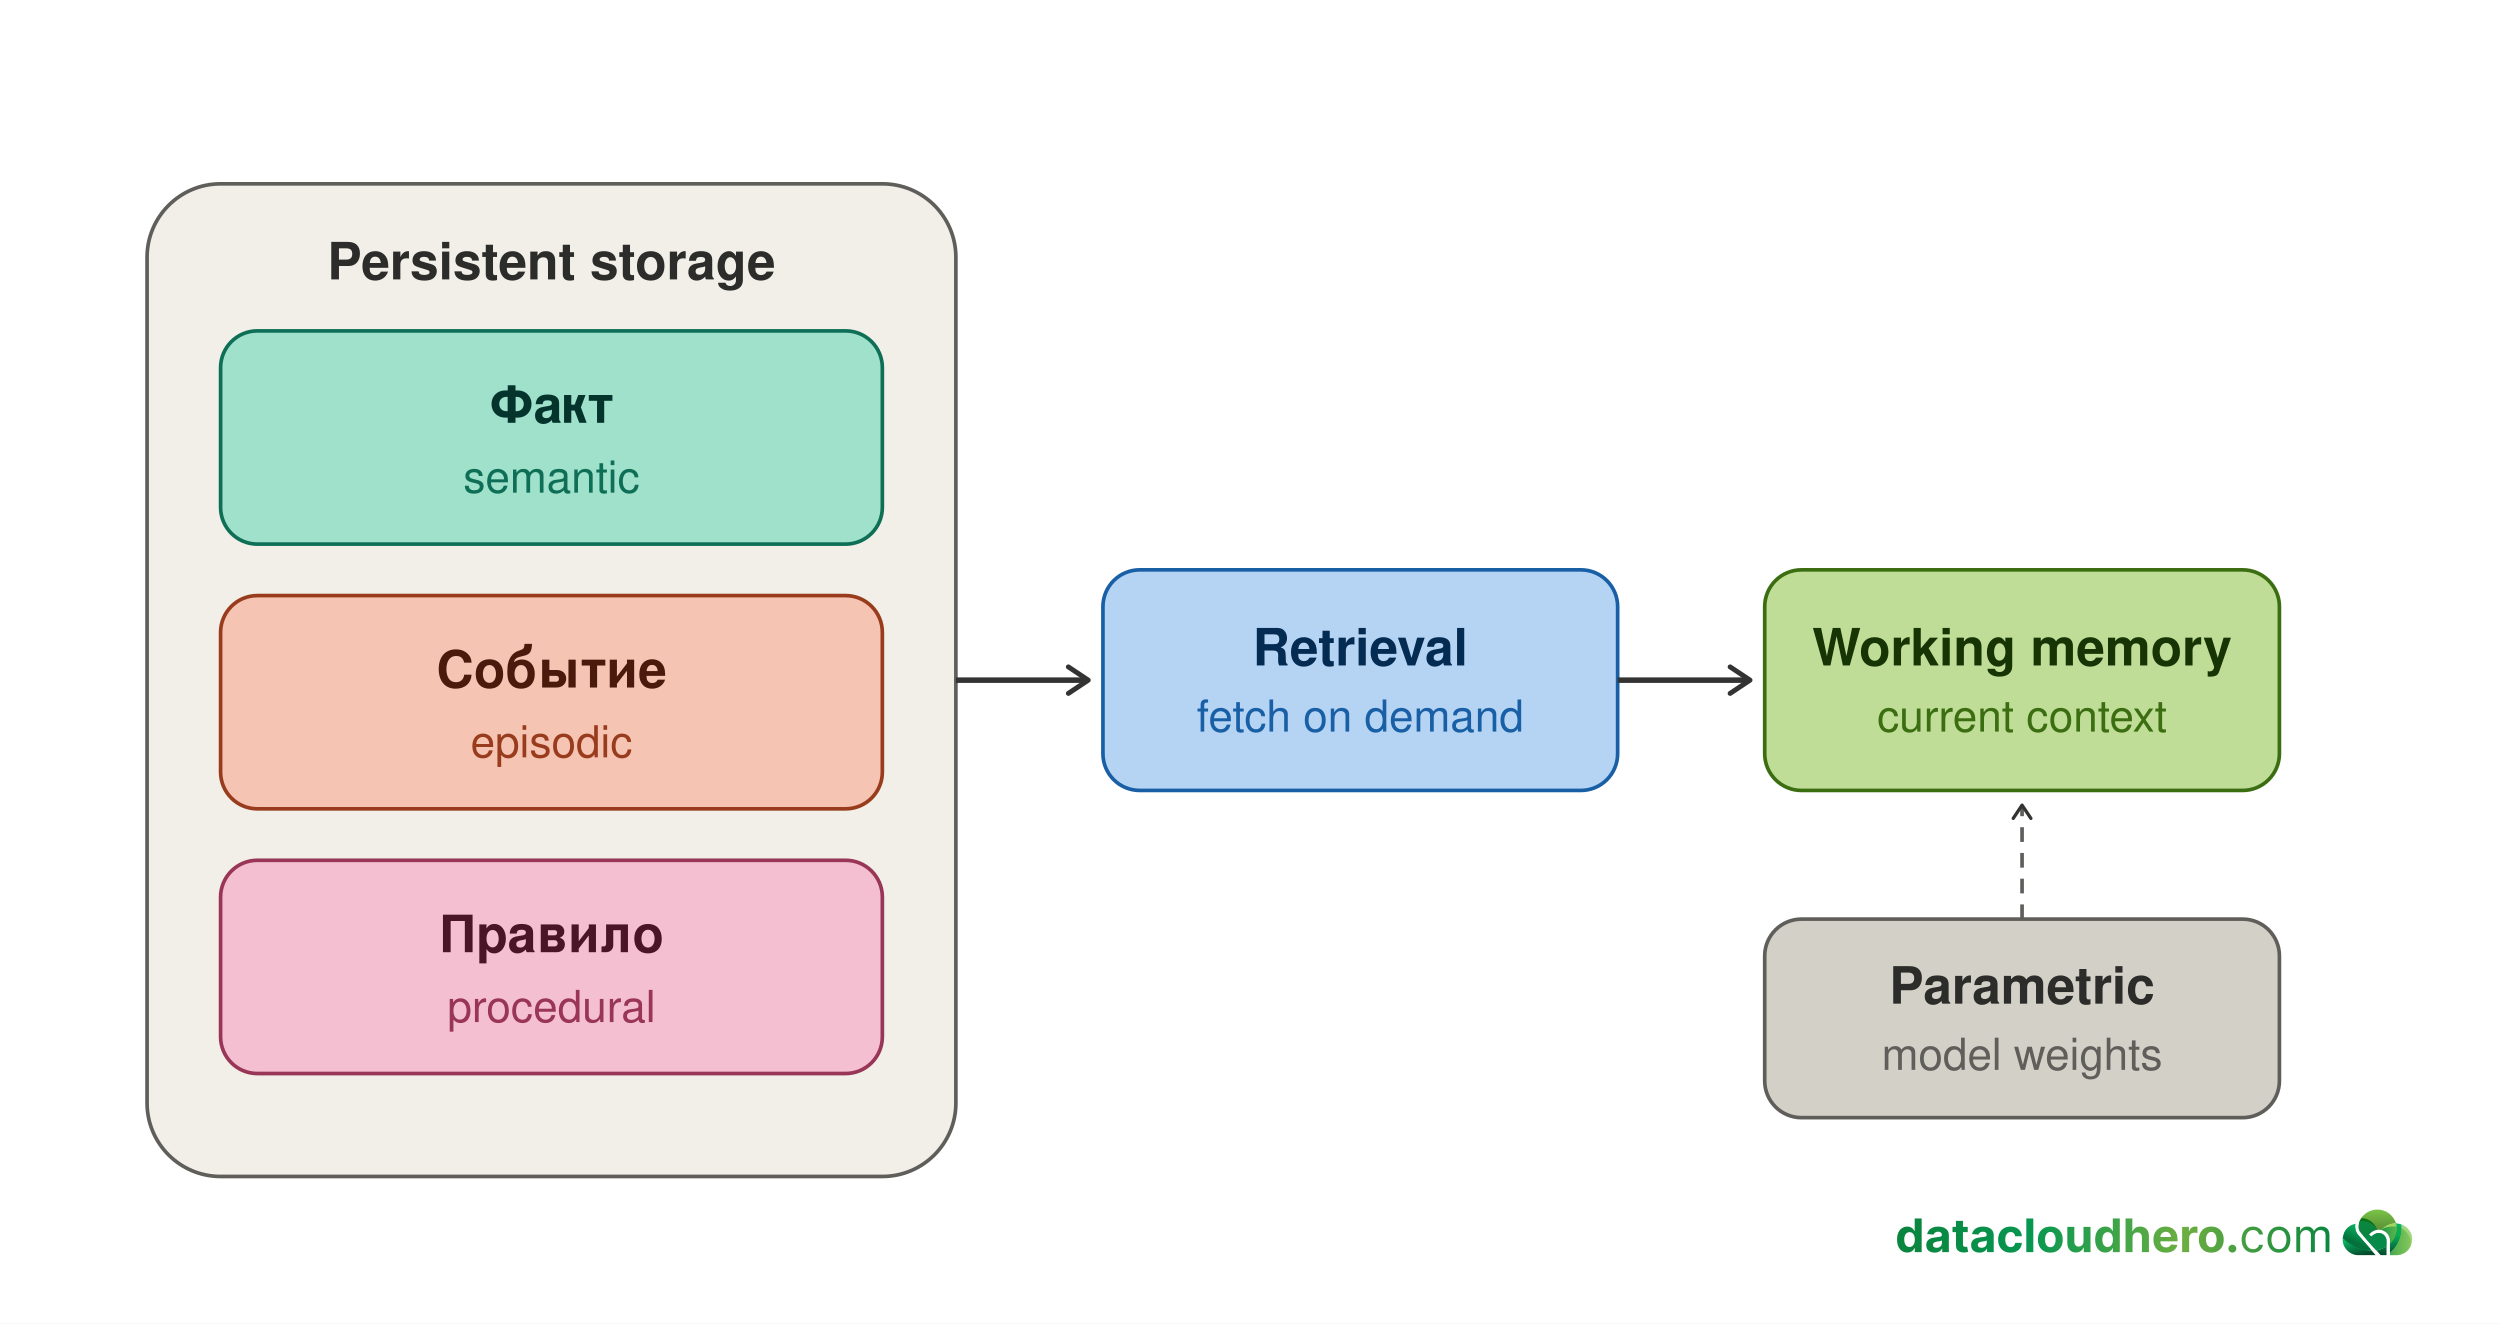
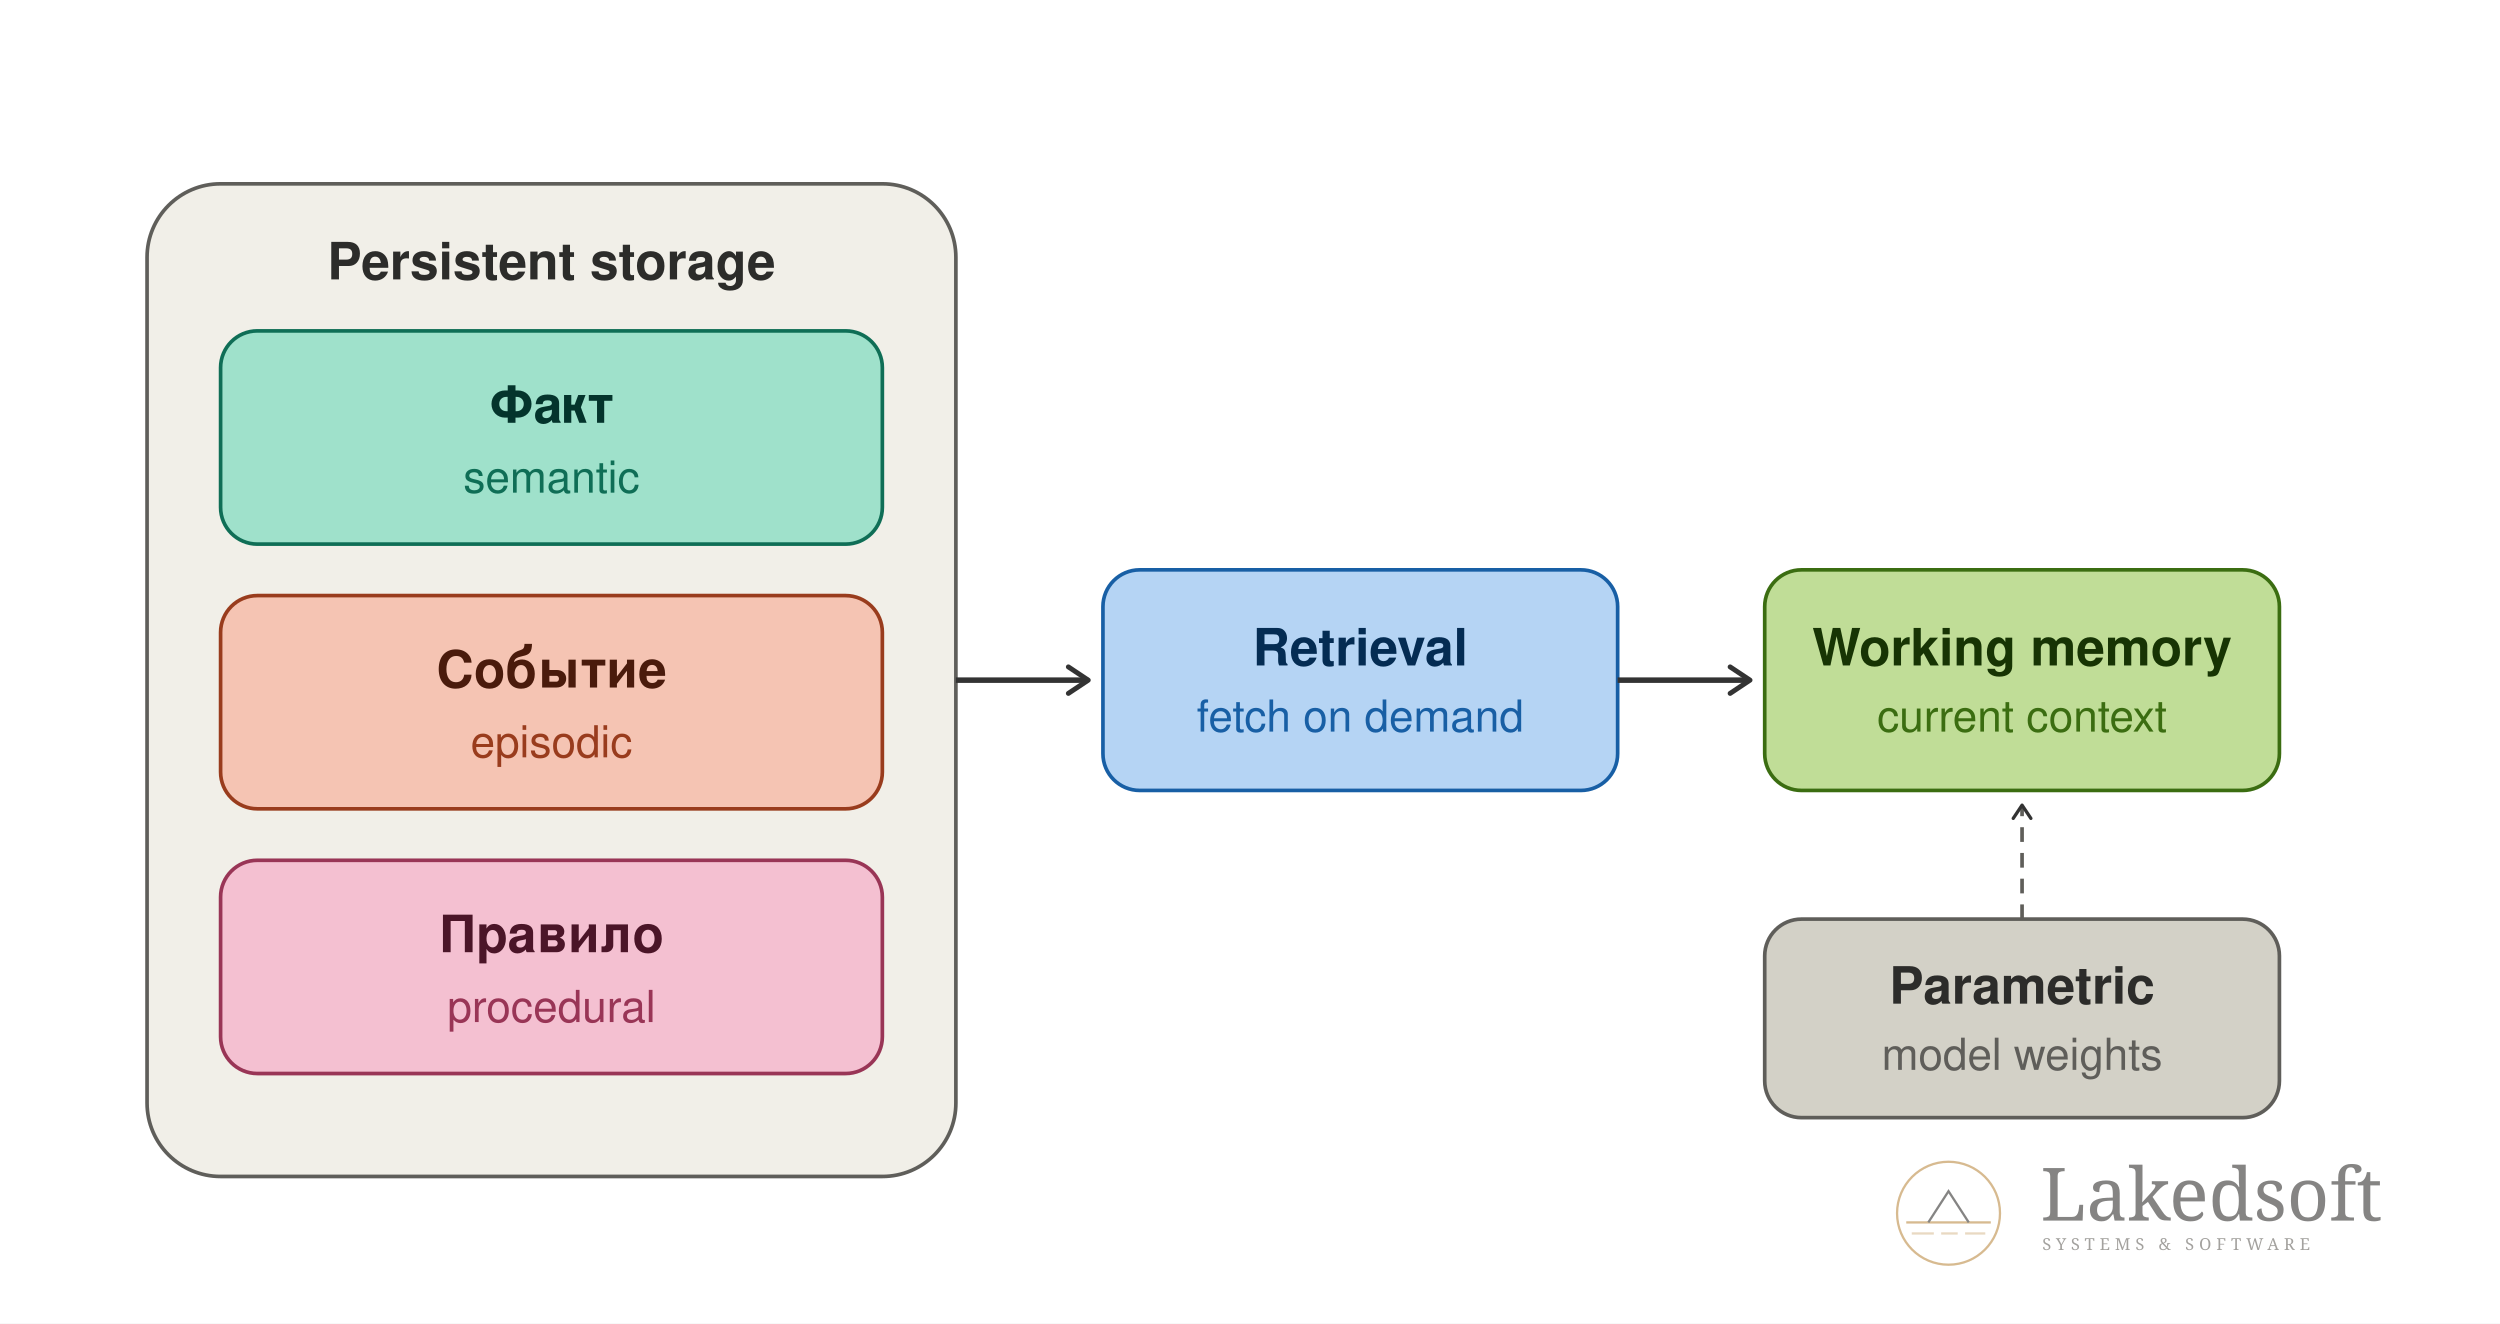
<svg xmlns="http://www.w3.org/2000/svg" width="680" height="360" viewBox="0 0 680 360" font-family="Helvetica, Arial, sans-serif">
  <defs>
    <marker id="arrow" viewBox="0 0 10 10" refX="8" refY="5" markerWidth="6" markerHeight="6" orient="auto-start-reverse">
      <path d="M2 1L8 5L2 9" fill="none" stroke="#333333" stroke-width="1.5" stroke-linecap="round" stroke-linejoin="round" />
    </marker>
  </defs>
  <rect width="680" height="360" fill="#ffffff" />
  <rect x="40" y="50" width="220" height="270" rx="20" fill="#F1EFE8" stroke="#5F5E5A" stroke-width="1" />
  <text x="150" y="76" text-anchor="middle" font-size="14" font-weight="600" fill="#2C2C2A">Persistent storage</text>
  <rect x="60" y="90" width="180" height="58" rx="10" fill="#9FE1CB" stroke="#0F6E56" stroke-width="1" />
  <text x="150" y="115" text-anchor="middle" font-size="14" font-weight="600" fill="#04342C">Факт</text>
  <text x="150" y="134" text-anchor="middle" font-size="12" fill="#0F6E56">semantic</text>
  <rect x="60" y="162" width="180" height="58" rx="10" fill="#F5C4B3" stroke="#993C1D" stroke-width="1" />
  <text x="150" y="187" text-anchor="middle" font-size="14" font-weight="600" fill="#4A1B0C">Событие</text>
  <text x="150" y="206" text-anchor="middle" font-size="12" fill="#993C1D">episodic</text>
  <rect x="60" y="234" width="180" height="58" rx="10" fill="#F4C0D1" stroke="#993556" stroke-width="1" />
  <text x="150" y="259" text-anchor="middle" font-size="14" font-weight="600" fill="#4B1528">Правило</text>
  <text x="150" y="278" text-anchor="middle" font-size="12" fill="#993556">procedural</text>
  <line x1="260" y1="185" x2="296" y2="185" stroke="#333333" stroke-width="1.5" marker-end="url(#arrow)" />
  <rect x="300" y="155" width="140" height="60" rx="10" fill="#B5D4F4" stroke="#185FA5" stroke-width="1" />
  <text x="370" y="181" text-anchor="middle" font-size="14" font-weight="600" fill="#042C53">Retrieval</text>
  <text x="370" y="199" text-anchor="middle" font-size="12" fill="#185FA5">fetch on demand</text>
  <line x1="440" y1="185" x2="476" y2="185" stroke="#333333" stroke-width="1.5" marker-end="url(#arrow)" />
  <rect x="480" y="155" width="140" height="60" rx="10" fill="#C0DD97" stroke="#3B6D11" stroke-width="1" />
  <text x="550" y="181" text-anchor="middle" font-size="14" font-weight="600" fill="#173404">Working memory</text>
  <text x="550" y="199" text-anchor="middle" font-size="12" fill="#3B6D11">current context</text>
  <line x1="550" y1="250" x2="550" y2="219" stroke="#5F5E5A" stroke-width="1" stroke-dasharray="4 3" marker-end="url(#arrow)" />
  <rect x="480" y="250" width="140" height="54" rx="10" fill="#D3D1C7" stroke="#5F5E5A" stroke-width="1" />
  <text x="550" y="273" text-anchor="middle" font-size="14" font-weight="600" fill="#2C2C2A">Parametric</text>
  <text x="550" y="291" text-anchor="middle" font-size="12" fill="#5F5E5A">model weights</text>
-   <defs>
-     <linearGradient id="dch_g0" x1="147" y1="0" x2="147" y2="294" gradientUnits="userSpaceOnUse">
-       <stop stop-color="#7AC449" />
-       <stop offset="1" stop-color="#3B5E23" />
-     </linearGradient>
-     <linearGradient id="dch_g1" x1="3490.23" y1="278" x2="3525.95" y2="404.5" gradientUnits="userSpaceOnUse">
-       <stop stop-color="#0AB064" />
-       <stop offset="1" stop-color="#044A2A" />
-     </linearGradient>
-     <linearGradient id="dch_g2" x1="3733.38" y1="164.5" x2="3733.38" y2="404.5" gradientUnits="userSpaceOnUse">
-       <stop offset="0.361" stop-color="#0AB064" />
-       <stop offset="1" stop-color="#044A2A" />
-     </linearGradient>
-     <linearGradient id="dch_g3" x1="3641.45" y1="294.392" x2="3901" y2="297.108" gradientUnits="userSpaceOnUse">
-       <stop stop-color="#058A49" />
-       <stop offset="1" stop-color="#7AC449" stop-opacity="0.6" />
-     </linearGradient>
-     <linearGradient id="dch_g4" x1="3539.97" y1="168" x2="3448.53" y2="372.5" gradientUnits="userSpaceOnUse">
-       <stop offset="0.034" stop-color="#08BE65" />
-       <stop offset="0.683" stop-color="#03713B" />
-     </linearGradient>
-     <linearGradient id="dch_gText" x1="0" y1="255" x2="3310" y2="255" gradientUnits="userSpaceOnUse">
-       <stop offset="0.038" stop-color="#0A853F" />
-       <stop offset="0.308" stop-color="#069750" />
-       <stop offset="0.659" stop-color="#6CAE41" />
-       <stop offset="1" stop-color="#0A853F" />
-     </linearGradient>
-   </defs>
-   <g transform="translate(516,329) scale(0.035979) translate(-14,-60)">
-     <circle cx="147" cy="147" r="147" transform="matrix(-1 0 0 1 3792 60)" fill="url(#dch_g0)" />
-     <path d="M3393 257.934C3393 330.314 3446.67 386 3519.01 386C3591.35 386 3650 327.324 3650 254.944C3650 184.4 3594.29 126.873 3524.49 124C3523.49 124 3508.65 149.8 3506.06 162.258C3493.38 223.161 3393 185.553 3393 257.934Z" fill="#1BAB53" style="mix-blend-mode:multiply" />
-     <path d="M3401 278.5C3401 351.125 3461.37 401.5 3534 401.5C3606.63 401.5 3664 351.125 3664 278.5C3664 205.875 3605.13 147 3532.5 147C3524.83 147 3517.31 147.657 3510 148.917C3501.5 181.5 3480.33 168.001 3472.5 171C3423.09 189.916 3401 222.434 3401 278.5Z" fill="#088D4A" fill-opacity="0.8" style="mix-blend-mode:lighten" />
-     <path d="M3656 295.5C3656 368.125 3685.37 401 3758 401C3830.63 401 3891 373.125 3891 300.5C3891 227.875 3806.5 219.5 3785 164C3712.37 164 3656 222.875 3656 295.5Z" fill="#D9D9D9" />
-     <path d="M3634 316C3634 399.947 3702.05 335 3786 335C3827.5 260.5 3812 206 3806.5 192C3801 178 3793 167.5 3790.5 164.066C3789.01 164.022 3787.51 164 3786 164C3702.05 164 3634 232.053 3634 316Z" fill="#9FD85E" />
-     <path d="M3633.5 404.5L3606 372.5C3596.5 372.5 3555.5 371.5 3505.5 355.5C3455.5 339.5 3383 278 3383 278C3383 278 3377.5 325.5 3412 364C3448.29 404.5 3492 404.5 3492 404.5H3560H3633.5Z" fill="url(#dch_g1)" />
-     <path d="M3668 404.5L3637.5 370.5C3637.5 370.5 3737.37 349.041 3772.5 274C3805.5 203.5 3785 164.5 3785 164.5C3785 164.5 3800.77 166 3808.5 167.5C3816.03 168.962 3827.5 172.5 3827.5 172.5C3827.5 172.5 3839.95 246 3798.5 317.5C3757.05 389 3714 404.5 3714 404.5H3668Z" fill="url(#dch_g2)" />
-     <path d="M3505.5 161.5L3480 168C3480 168 3474.41 190 3480 213C3484.75 232.53 3497 248.5 3497 248.5C3513.5 268.556 3634 404.5 3634 404.5H3668C3668 404.5 3606 335.5 3549 270C3543.17 263.301 3517.82 234.343 3513.5 228C3506 217 3503.73 208.054 3503 200C3501 178 3505.5 161.5 3505.5 161.5Z" fill="white" />
-     <path d="M3827.5 172.5C3827.5 172.5 3839.95 246 3798.5 317.5C3777.67 353.425 3756.44 375.213 3740.47 388V404.5H3801.5C3801.5 404.5 3899 397.5 3907.5 290C3914.26 204.5 3827.5 172.5 3827.5 172.5Z" fill="#7AC449" fill-opacity="0.7" />
-     <path d="M3641.5 340C3641.5 348.424 3701.5 338 3712 330C3740.75 347.455 3740.5 392.988 3740.5 404.5C3773.5 404.5 3758.75 404.5 3802.5 404.5C3810 402 3840 398 3865 378C3876.73 368.613 3897.5 345 3901 320.75C3901 246.882 3841.23 187 3767.5 187C3635 191.5 3641.5 266.132 3641.5 340Z" fill="url(#dch_g3)" style="mix-blend-mode:darken" />
-     <path d="M3600.5 265L3582 249.5C3582 249.5 3624 193.5 3688.5 219C3736.5 237.977 3740 288.5 3740 288.5C3740 288.5 3739.72 322.742 3740 345C3740.29 367.851 3740.5 404.5 3740.5 404.5H3714.5C3714.5 404.5 3714.02 334.326 3714 290C3714 290 3710 249.5 3670 239.5C3630 229.5 3600.5 265 3600.5 265Z" fill="white" />
-     <path d="M3505.5 355.5C3455.5 339.5 3383 278 3383 278C3383 278 3386.33 237 3408.5 209.5C3439.14 171.5 3480 168 3480 168C3480 168 3474.41 190 3480 213C3484.75 232.53 3497 248.5 3497 248.5C3513.5 268.556 3605.5 372.5 3605.5 372.5C3596 372.5 3555.5 371.5 3505.5 355.5Z" fill="url(#dch_g4)" />
-     <path d="M3600.5 265L3582 249.5L3531.5 249.5C3588.5 315 3637.5 370.5 3637.5 370.5C3637.5 370.5 3656.5 366.565 3681 355.5C3706.5 343.984 3714 337.5 3714 337.5C3714 337.5 3714.02 334.326 3714 290C3714 290 3710 249.5 3670 239.5C3630 229.5 3600.5 265 3600.5 265Z" fill="#058A49" />
-     <path d="M91.477 385.107C76.977 385.107 63.843 381.379 52.077 373.921C40.394 366.381 31.114 355.319 24.236 340.736C17.442 326.07 14.045 308.089 14.045 286.794C14.045 264.919 17.566 246.731 24.609 232.231C31.652 217.647 41.016 206.751 52.699 199.543C64.465 192.251 77.35 188.605 91.353 188.605C102.042 188.605 110.949 190.428 118.075 194.074C125.284 197.637 131.084 202.111 135.476 207.497C139.95 212.8 143.348 218.02 145.668 223.158H147.283V127.455H200.107V382H147.905V351.425H145.668C143.182 356.728 139.66 361.989 135.103 367.21C130.629 372.347 124.787 376.614 117.578 380.011C110.452 383.409 101.752 385.107 91.477 385.107ZM108.256 342.973C116.791 342.973 124 340.653 129.883 336.013C135.849 331.29 140.406 324.702 143.555 316.251C146.786 307.799 148.402 297.897 148.402 286.545C148.402 275.194 146.828 265.333 143.679 256.964C140.53 248.596 135.973 242.133 130.007 237.575C124.041 233.018 116.791 230.739 108.256 230.739C99.556 230.739 92.223 233.101 86.257 237.824C80.291 242.547 75.775 249.093 72.71 257.462C69.644 265.83 68.111 275.525 68.111 286.545C68.111 297.649 69.644 307.468 72.71 316.002C75.858 324.454 80.374 331.083 86.257 335.888C92.223 340.612 99.556 342.973 108.256 342.973ZM298.078 385.604C285.898 385.604 275.043 383.491 265.514 379.266C255.985 374.957 248.445 368.618 242.893 360.249C237.425 351.798 234.69 341.274 234.69 328.68C234.69 318.074 236.637 309.166 240.532 301.957C244.426 294.749 249.729 288.948 256.441 284.557C263.153 280.165 270.776 276.851 279.31 274.614C287.928 272.376 296.959 270.802 306.405 269.891C317.509 268.731 326.457 267.653 333.252 266.659C340.046 265.582 344.977 264.008 348.042 261.936C351.108 259.865 352.641 256.799 352.641 252.739V251.993C352.641 244.121 350.155 238.031 345.184 233.722C340.295 229.414 333.335 227.259 324.303 227.259C314.774 227.259 307.193 229.372 301.558 233.598C295.924 237.741 292.195 242.961 290.372 249.259L241.402 245.281C243.888 233.681 248.776 223.655 256.068 215.203C263.36 206.669 272.764 200.123 284.282 195.565C295.882 190.925 309.305 188.605 324.552 188.605C335.158 188.605 345.308 189.848 355.003 192.334C364.78 194.82 373.439 198.673 380.979 203.893C388.602 209.113 394.61 215.825 399.001 224.028C403.393 232.148 405.589 241.884 405.589 253.236V382H355.376V355.526H353.884C350.818 361.492 346.717 366.754 341.579 371.311C336.442 375.786 330.269 379.307 323.06 381.876C315.851 384.362 307.524 385.604 298.078 385.604ZM313.241 349.063C321.03 349.063 327.907 347.53 333.873 344.464C339.839 341.316 344.521 337.09 347.918 331.787C351.315 326.484 353.014 320.477 353.014 313.765V293.506C351.357 294.583 349.078 295.577 346.178 296.489C343.361 297.317 340.171 298.104 336.608 298.85C333.045 299.513 329.482 300.134 325.919 300.714C322.356 301.212 319.124 301.667 316.224 302.082C310.01 302.993 304.582 304.443 299.942 306.432C295.302 308.42 291.698 311.113 289.129 314.511C286.56 317.825 285.276 321.968 285.276 326.94C285.276 334.148 287.886 339.659 293.106 343.47C298.409 347.199 305.121 349.063 313.241 349.063ZM548.211 191.091V230.864H433.243V191.091H548.211ZM459.344 145.352H512.291V323.335C512.291 328.224 513.037 332.036 514.529 334.77C516.02 337.421 518.092 339.286 520.743 340.363C523.477 341.44 526.626 341.979 530.189 341.979C532.675 341.979 535.161 341.772 537.646 341.357C540.132 340.86 542.038 340.487 543.364 340.239L551.691 379.638C549.04 380.467 545.311 381.42 540.505 382.497C535.699 383.657 529.858 384.362 522.98 384.61C510.22 385.107 499.034 383.409 489.422 379.514C479.893 375.62 472.477 369.571 467.174 361.368C461.871 353.165 459.261 342.807 459.344 330.295V145.352ZM637.14 385.604C624.96 385.604 614.105 383.491 604.577 379.266C595.048 374.957 587.507 368.618 581.956 360.249C576.487 351.798 573.753 341.274 573.753 328.68C573.753 318.074 575.7 309.166 579.594 301.957C583.489 294.749 588.792 288.948 595.503 284.557C602.215 280.165 609.838 276.851 618.373 274.614C626.99 272.376 636.022 270.802 645.468 269.891C656.571 268.731 665.52 267.653 672.314 266.659C679.109 265.582 684.039 264.008 687.105 261.936C690.171 259.865 691.704 256.799 691.704 252.739V251.993C691.704 244.121 689.218 238.031 684.246 233.722C679.358 229.414 672.397 227.259 663.366 227.259C653.837 227.259 646.255 229.372 640.621 233.598C634.986 237.741 631.257 242.961 629.434 249.259L580.464 245.281C582.95 233.681 587.839 223.655 595.131 215.203C602.422 206.669 611.827 200.123 623.344 195.565C634.945 190.925 648.368 188.605 663.614 188.605C674.22 188.605 684.371 189.848 694.065 192.334C703.843 194.82 712.501 198.673 720.042 203.893C727.665 209.113 733.672 215.825 738.064 224.028C742.455 232.148 744.651 241.884 744.651 253.236V382H694.438V355.526H692.947C689.881 361.492 685.779 366.754 680.642 371.311C675.505 375.786 669.331 379.307 662.123 381.876C654.914 384.362 646.586 385.604 637.14 385.604ZM652.304 349.063C660.093 349.063 666.97 347.53 672.936 344.464C678.902 341.316 683.583 337.09 686.981 331.787C690.378 326.484 692.077 320.477 692.077 313.765V293.506C690.419 294.583 688.141 295.577 685.241 296.489C682.423 297.317 679.233 298.104 675.67 298.85C672.107 299.513 668.544 300.134 664.981 300.714C661.418 301.212 658.187 301.667 655.287 302.082C649.072 302.993 643.645 304.443 639.005 306.432C634.365 308.42 630.76 311.113 628.192 314.511C625.623 317.825 624.339 321.968 624.339 326.94C624.339 334.148 626.949 339.659 632.169 343.47C637.472 347.199 644.184 349.063 652.304 349.063Z" fill="url(#dch_gText)" />
-     <path d="M871.986 385.729C852.431 385.729 835.611 381.586 821.524 373.3C807.521 364.931 796.749 353.33 789.209 338.499C781.752 323.667 778.023 306.598 778.023 287.291C778.023 267.736 781.793 250.584 789.333 235.835C796.956 221.003 807.77 209.444 821.773 201.158C835.776 192.79 852.431 188.605 871.737 188.605C888.392 188.605 902.976 191.629 915.487 197.678C927.999 203.727 937.901 212.22 945.193 223.158C952.484 234.095 956.503 246.938 957.249 261.688H907.284C905.876 252.159 902.147 244.494 896.098 238.694C890.132 232.811 882.302 229.869 872.607 229.869C864.404 229.869 857.237 232.107 851.105 236.581C845.057 240.973 840.334 247.394 836.936 255.846C833.539 264.298 831.84 274.531 831.84 286.545C831.84 298.726 833.498 309.083 836.812 317.618C840.209 326.152 844.974 332.657 851.105 337.131C857.237 341.606 864.404 343.843 872.607 343.843C878.656 343.843 884.084 342.6 888.889 340.114C893.778 337.629 897.797 334.024 900.945 329.301C904.177 324.495 906.29 318.737 907.284 312.025H957.249C956.42 326.608 952.443 339.451 945.317 350.555C938.274 361.575 928.538 370.192 916.109 376.407C903.68 382.621 888.972 385.729 871.986 385.729ZM1044.1 127.455V382H991.149V127.455H1044.1ZM1172.77 385.729C1153.46 385.729 1136.76 381.627 1122.68 373.424C1108.68 365.138 1097.86 353.621 1090.24 338.871C1082.62 324.04 1078.8 306.846 1078.8 287.291C1078.8 267.571 1082.62 250.336 1090.24 235.587C1097.86 220.755 1108.68 209.237 1122.68 201.034C1136.76 192.748 1153.46 188.605 1172.77 188.605C1192.07 188.605 1208.73 192.748 1222.73 201.034C1236.82 209.237 1247.67 220.755 1255.3 235.587C1262.92 250.336 1266.73 267.571 1266.73 287.291C1266.73 306.846 1262.92 324.04 1255.3 338.871C1247.67 353.621 1236.82 365.138 1222.73 373.424C1208.73 381.627 1192.07 385.729 1172.77 385.729ZM1173.02 344.713C1181.8 344.713 1189.13 342.227 1195.02 337.256C1200.9 332.201 1205.33 325.324 1208.31 316.624C1211.38 307.923 1212.91 298.022 1212.91 286.918C1212.91 275.815 1211.38 265.913 1208.31 257.213C1205.33 248.513 1200.9 241.635 1195.02 236.581C1189.13 231.527 1181.8 228.999 1173.02 228.999C1164.15 228.999 1156.69 231.527 1150.64 236.581C1144.68 241.635 1140.16 248.513 1137.1 257.213C1134.11 265.913 1132.62 275.815 1132.62 286.918C1132.62 298.022 1134.11 307.923 1137.1 316.624C1140.16 325.324 1144.68 332.201 1150.64 337.256C1156.69 342.227 1164.15 344.713 1173.02 344.713ZM1423.58 300.714V191.091H1476.53V382H1425.7V347.323H1423.71C1419.4 358.509 1412.23 367.5 1402.21 374.294C1392.26 381.089 1380.12 384.486 1365.79 384.486C1353.03 384.486 1341.8 381.586 1332.11 375.786C1322.41 369.985 1314.83 361.741 1309.36 351.052C1303.98 340.363 1301.24 327.561 1301.16 312.646V191.091H1354.11V303.2C1354.19 314.469 1357.21 323.377 1363.18 329.923C1369.15 336.469 1377.14 339.741 1387.17 339.741C1393.55 339.741 1399.51 338.291 1405.06 335.391C1410.62 332.408 1415.09 328.017 1418.49 322.217C1421.97 316.416 1423.67 309.249 1423.58 300.714ZM1589.23 385.107C1574.73 385.107 1561.6 381.379 1549.83 373.921C1538.15 366.381 1528.87 355.319 1521.99 340.736C1515.2 326.07 1511.8 308.089 1511.8 286.794C1511.8 264.919 1515.32 246.731 1522.36 232.231C1529.41 217.647 1538.77 206.751 1550.45 199.543C1562.22 192.251 1575.1 188.605 1589.11 188.605C1599.8 188.605 1608.7 190.428 1615.83 194.074C1623.04 197.637 1628.84 202.111 1633.23 207.497C1637.7 212.8 1641.1 218.02 1643.42 223.158H1645.04V127.455H1697.86V382H1645.66V351.425H1643.42C1640.94 356.728 1637.41 361.989 1632.86 367.21C1628.38 372.347 1622.54 376.614 1615.33 380.011C1608.21 383.409 1599.51 385.107 1589.23 385.107ZM1606.01 342.973C1614.54 342.973 1621.75 340.653 1627.64 336.013C1633.6 331.29 1638.16 324.702 1641.31 316.251C1644.54 307.799 1646.16 297.897 1646.16 286.545C1646.16 275.194 1644.58 265.333 1641.43 256.964C1638.28 248.596 1633.73 242.133 1627.76 237.575C1621.8 233.018 1614.54 230.739 1606.01 230.739C1597.31 230.739 1589.98 233.101 1584.01 237.824C1578.05 242.547 1573.53 249.093 1570.46 257.462C1567.4 265.83 1565.86 275.525 1565.86 286.545C1565.86 297.649 1567.4 307.468 1570.46 316.002C1573.61 324.454 1578.13 331.083 1584.01 335.888C1589.98 340.612 1597.31 342.973 1606.01 342.973Z" fill="url(#dch_gText)" />
-     <path d="M1794.34 271.631V382H1741.39V127.455H1792.85V224.773H1795.09C1799.39 213.504 1806.36 204.68 1815.97 198.3C1825.58 191.837 1837.63 188.605 1852.14 188.605C1865.39 188.605 1876.95 191.505 1886.81 197.305C1896.76 203.023 1904.46 211.267 1909.93 222.039C1915.48 232.728 1918.22 245.53 1918.13 260.445V382H1865.19V269.891C1865.27 258.125 1862.29 248.969 1856.24 242.423C1850.27 235.877 1841.9 232.604 1831.13 232.604C1823.92 232.604 1817.54 234.137 1811.99 237.202C1806.52 240.268 1802.21 244.743 1799.06 250.626C1796 256.426 1794.42 263.428 1794.34 271.631ZM2046.8 385.729C2027.17 385.729 2010.26 381.751 1996.09 373.797C1982.01 365.759 1971.15 354.408 1963.53 339.741C1955.91 324.992 1952.1 307.55 1952.1 287.415C1952.1 267.778 1955.91 250.543 1963.53 235.711C1971.15 220.879 1981.88 209.32 1995.72 201.034C2009.64 192.748 2025.96 188.605 2044.69 188.605C2057.29 188.605 2069.01 190.635 2079.87 194.695C2090.8 198.673 2100.33 204.68 2108.45 212.717C2116.65 220.755 2123.04 230.864 2127.59 243.044C2132.15 255.142 2134.43 269.311 2134.43 285.551V300.093H1973.22V267.281H2084.59C2084.59 259.657 2082.93 252.904 2079.62 247.021C2076.3 241.138 2071.7 236.54 2065.82 233.225C2060.02 229.828 2053.27 228.129 2045.56 228.129C2037.52 228.129 2030.4 229.994 2024.18 233.722C2018.05 237.368 2013.25 242.298 2009.77 248.513C2006.29 254.644 2004.5 261.48 2004.42 269.021V300.217C2004.42 309.663 2006.16 317.825 2009.64 324.702C2013.2 331.58 2018.22 336.883 2024.68 340.612C2031.14 344.34 2038.81 346.205 2047.67 346.205C2053.56 346.205 2058.94 345.376 2063.83 343.719C2068.72 342.062 2072.9 339.576 2076.38 336.261C2079.87 332.947 2082.52 328.887 2084.34 324.081L2133.31 327.312C2130.82 339.079 2125.73 349.353 2118.02 358.136C2110.4 366.837 2100.54 373.631 2088.44 378.52C2076.43 383.326 2062.55 385.729 2046.8 385.729ZM2168.98 382V191.091H2220.31V224.401H2222.3C2225.78 212.552 2231.62 203.603 2239.83 197.554C2248.03 191.422 2257.48 188.357 2268.16 188.357C2270.82 188.357 2273.67 188.522 2276.74 188.854C2279.81 189.185 2282.5 189.641 2284.82 190.221V237.202C2282.33 236.457 2278.89 235.794 2274.5 235.214C2270.11 234.634 2266.09 234.344 2262.45 234.344C2254.66 234.344 2247.7 236.042 2241.57 239.44C2235.52 242.754 2230.71 247.394 2227.15 253.36C2223.67 259.326 2221.93 266.203 2221.93 273.992V382H2168.98ZM2389.56 385.729C2370.26 385.729 2353.56 381.627 2339.48 373.424C2325.47 365.138 2314.66 353.621 2307.04 338.871C2299.41 324.04 2295.6 306.846 2295.6 287.291C2295.6 267.571 2299.41 250.336 2307.04 235.587C2314.66 220.755 2325.47 209.237 2339.48 201.034C2353.56 192.748 2370.26 188.605 2389.56 188.605C2408.87 188.605 2425.53 192.748 2439.53 201.034C2453.61 209.237 2464.47 220.755 2472.09 235.587C2479.72 250.336 2483.53 267.571 2483.53 287.291C2483.53 306.846 2479.72 324.04 2472.09 338.871C2464.47 353.621 2453.61 365.138 2439.53 373.424C2425.53 381.627 2408.87 385.729 2389.56 385.729ZM2389.81 344.713C2398.6 344.713 2405.93 342.227 2411.81 337.256C2417.7 332.201 2422.13 325.324 2425.11 316.624C2428.18 307.923 2429.71 298.022 2429.71 286.918C2429.71 275.815 2428.18 265.913 2425.11 257.213C2422.13 248.513 2417.7 241.635 2411.81 236.581C2405.93 231.527 2398.6 228.999 2389.81 228.999C2380.95 228.999 2373.49 231.527 2367.44 236.581C2361.47 241.635 2356.96 248.513 2353.89 257.213C2350.91 265.913 2349.42 275.815 2349.42 286.918C2349.42 298.022 2350.91 307.923 2353.89 316.624C2356.96 325.324 2361.47 332.201 2367.44 337.256C2373.49 342.227 2380.95 344.713 2389.81 344.713Z" fill="url(#dch_gText)" />
-     <path d="M2548.9 385.232C2540.7 385.232 2533.66 382.331 2527.77 376.531C2521.97 370.648 2519.07 363.605 2519.07 355.402C2519.07 347.282 2521.97 340.321 2527.77 334.521C2533.66 328.721 2540.7 325.821 2548.9 325.821C2556.86 325.821 2563.82 328.721 2569.78 334.521C2575.75 340.321 2578.73 347.282 2578.73 355.402C2578.73 360.871 2577.32 365.884 2574.51 370.441C2571.77 374.915 2568.17 378.52 2563.69 381.254C2559.22 383.906 2554.29 385.232 2548.9 385.232Z" fill="url(#dch_gText)" />
-     <path d="M2705.48 385.977C2687.58 385.977 2672.17 381.751 2659.24 373.3C2646.32 364.848 2636.37 353.206 2629.41 338.374C2622.45 323.542 2618.97 306.598 2618.97 287.54C2618.97 268.151 2622.53 251.04 2629.66 236.208C2636.87 221.293 2646.9 209.652 2659.74 201.283C2672.67 192.831 2687.75 188.605 2704.98 188.605C2718.4 188.605 2730.5 191.091 2741.27 196.062C2752.04 201.034 2760.87 207.994 2767.75 216.943C2774.62 225.892 2778.89 236.332 2780.55 248.264H2751.22C2748.98 239.564 2744.01 231.858 2736.3 225.146C2728.68 218.352 2718.4 214.955 2705.48 214.955C2694.04 214.955 2684.02 217.937 2675.4 223.903C2666.86 229.786 2660.19 238.114 2655.39 248.886C2650.67 259.575 2648.3 272.128 2648.3 286.545C2648.3 301.295 2650.62 314.138 2655.26 325.075C2659.99 336.013 2666.62 344.506 2675.15 350.555C2683.77 356.603 2693.88 359.628 2705.48 359.628C2713.1 359.628 2720.02 358.302 2726.23 355.651C2732.45 352.999 2737.71 349.188 2742.02 344.216C2746.33 339.244 2749.39 333.278 2751.22 326.318H2780.55C2778.89 337.587 2774.79 347.737 2768.24 356.769C2761.78 365.718 2753.2 372.844 2742.52 378.147C2731.91 383.367 2719.56 385.977 2705.48 385.977ZM2900.99 385.977C2883.75 385.977 2868.63 381.876 2855.62 373.673C2842.69 365.469 2832.58 353.993 2825.29 339.244C2818.08 324.495 2814.48 307.26 2814.48 287.54C2814.48 267.653 2818.08 250.294 2825.29 235.462C2832.58 220.63 2842.69 209.113 2855.62 200.91C2868.63 192.707 2883.75 188.605 2900.99 188.605C2918.22 188.605 2933.3 192.707 2946.23 200.91C2959.24 209.113 2969.34 220.63 2976.55 235.462C2983.85 250.294 2987.49 267.653 2987.49 287.54C2987.49 307.26 2983.85 324.495 2976.55 339.244C2969.34 353.993 2959.24 365.469 2946.23 373.673C2933.3 381.876 2918.22 385.977 2900.99 385.977ZM2900.99 359.628C2914.08 359.628 2924.85 356.272 2933.3 349.56C2941.75 342.849 2948.01 334.024 2952.07 323.087C2956.13 312.149 2958.16 300.3 2958.16 287.54C2958.16 274.779 2956.13 262.889 2952.07 251.869C2948.01 240.848 2941.75 231.941 2933.3 225.146C2924.85 218.352 2914.08 214.955 2900.99 214.955C2887.89 214.955 2877.12 218.352 2868.67 225.146C2860.22 231.941 2853.96 240.848 2849.9 251.869C2845.84 262.889 2843.81 274.779 2843.81 287.54C2843.81 300.3 2845.84 312.149 2849.9 323.087C2853.96 334.024 2860.22 342.849 2868.67 349.56C2877.12 356.272 2887.89 359.628 2900.99 359.628ZM3032.27 382V191.091H3060.6V220.92H3063.09C3067.07 210.729 3073.49 202.816 3082.36 197.181C3091.22 191.464 3101.87 188.605 3114.3 188.605C3126.89 188.605 3137.37 191.464 3145.74 197.181C3154.19 202.816 3160.78 210.729 3165.51 220.92H3167.49C3172.38 211.06 3179.72 203.23 3189.49 197.43C3199.27 191.547 3211 188.605 3224.67 188.605C3241.74 188.605 3255.7 193.95 3266.55 204.638C3277.41 215.245 3282.83 231.775 3282.83 254.23V382H3253.5V254.23C3253.5 240.144 3249.65 230.076 3241.94 224.028C3234.24 217.979 3225.16 214.955 3214.72 214.955C3201.3 214.955 3190.9 219.015 3183.53 227.135C3176.15 235.172 3172.47 245.364 3172.47 257.71V382H3142.64V251.247C3142.64 240.393 3139.11 231.651 3132.07 225.022C3125.03 218.31 3115.95 214.955 3104.85 214.955C3097.23 214.955 3090.1 216.985 3083.47 221.045C3076.93 225.105 3071.62 230.739 3067.56 237.948C3063.59 245.074 3061.6 253.319 3061.6 262.682V382H3032.27Z" fill="url(#dch_gText)" />
+   <g transform="translate(514,314) scale(0.5)" opacity="0.55">
+     <g transform="translate(3 3)">
+       <circle cx="29" cy="29" r="28" stroke="#b68235" stroke-width="1.25" fill="none" />
+       <path d="M6 34 h46" stroke="#b68235" stroke-width="1.25" />
+       <path d="M9 40 h12 M25 40 h9 M38 40 h11" stroke="#b68235" stroke-width="1.25" stroke-opacity="0.55" />
+       <path d="M18 34 l11 -17 l11 17" stroke="#201f1d" stroke-width="1.25" fill="none" />
+     </g>
+     <text x="82" y="36" font-family="Cormorant Garamond, Garamond, serif" font-size="40" fill="#201f1d">Lakedsoft</text>
+     <text x="83" y="52" font-family="Lora, Georgia, serif" font-size="9" letter-spacing="2.7" fill="#57544e">SYSTEMS &amp; SOFTWARE</text>
  </g>
</svg>
